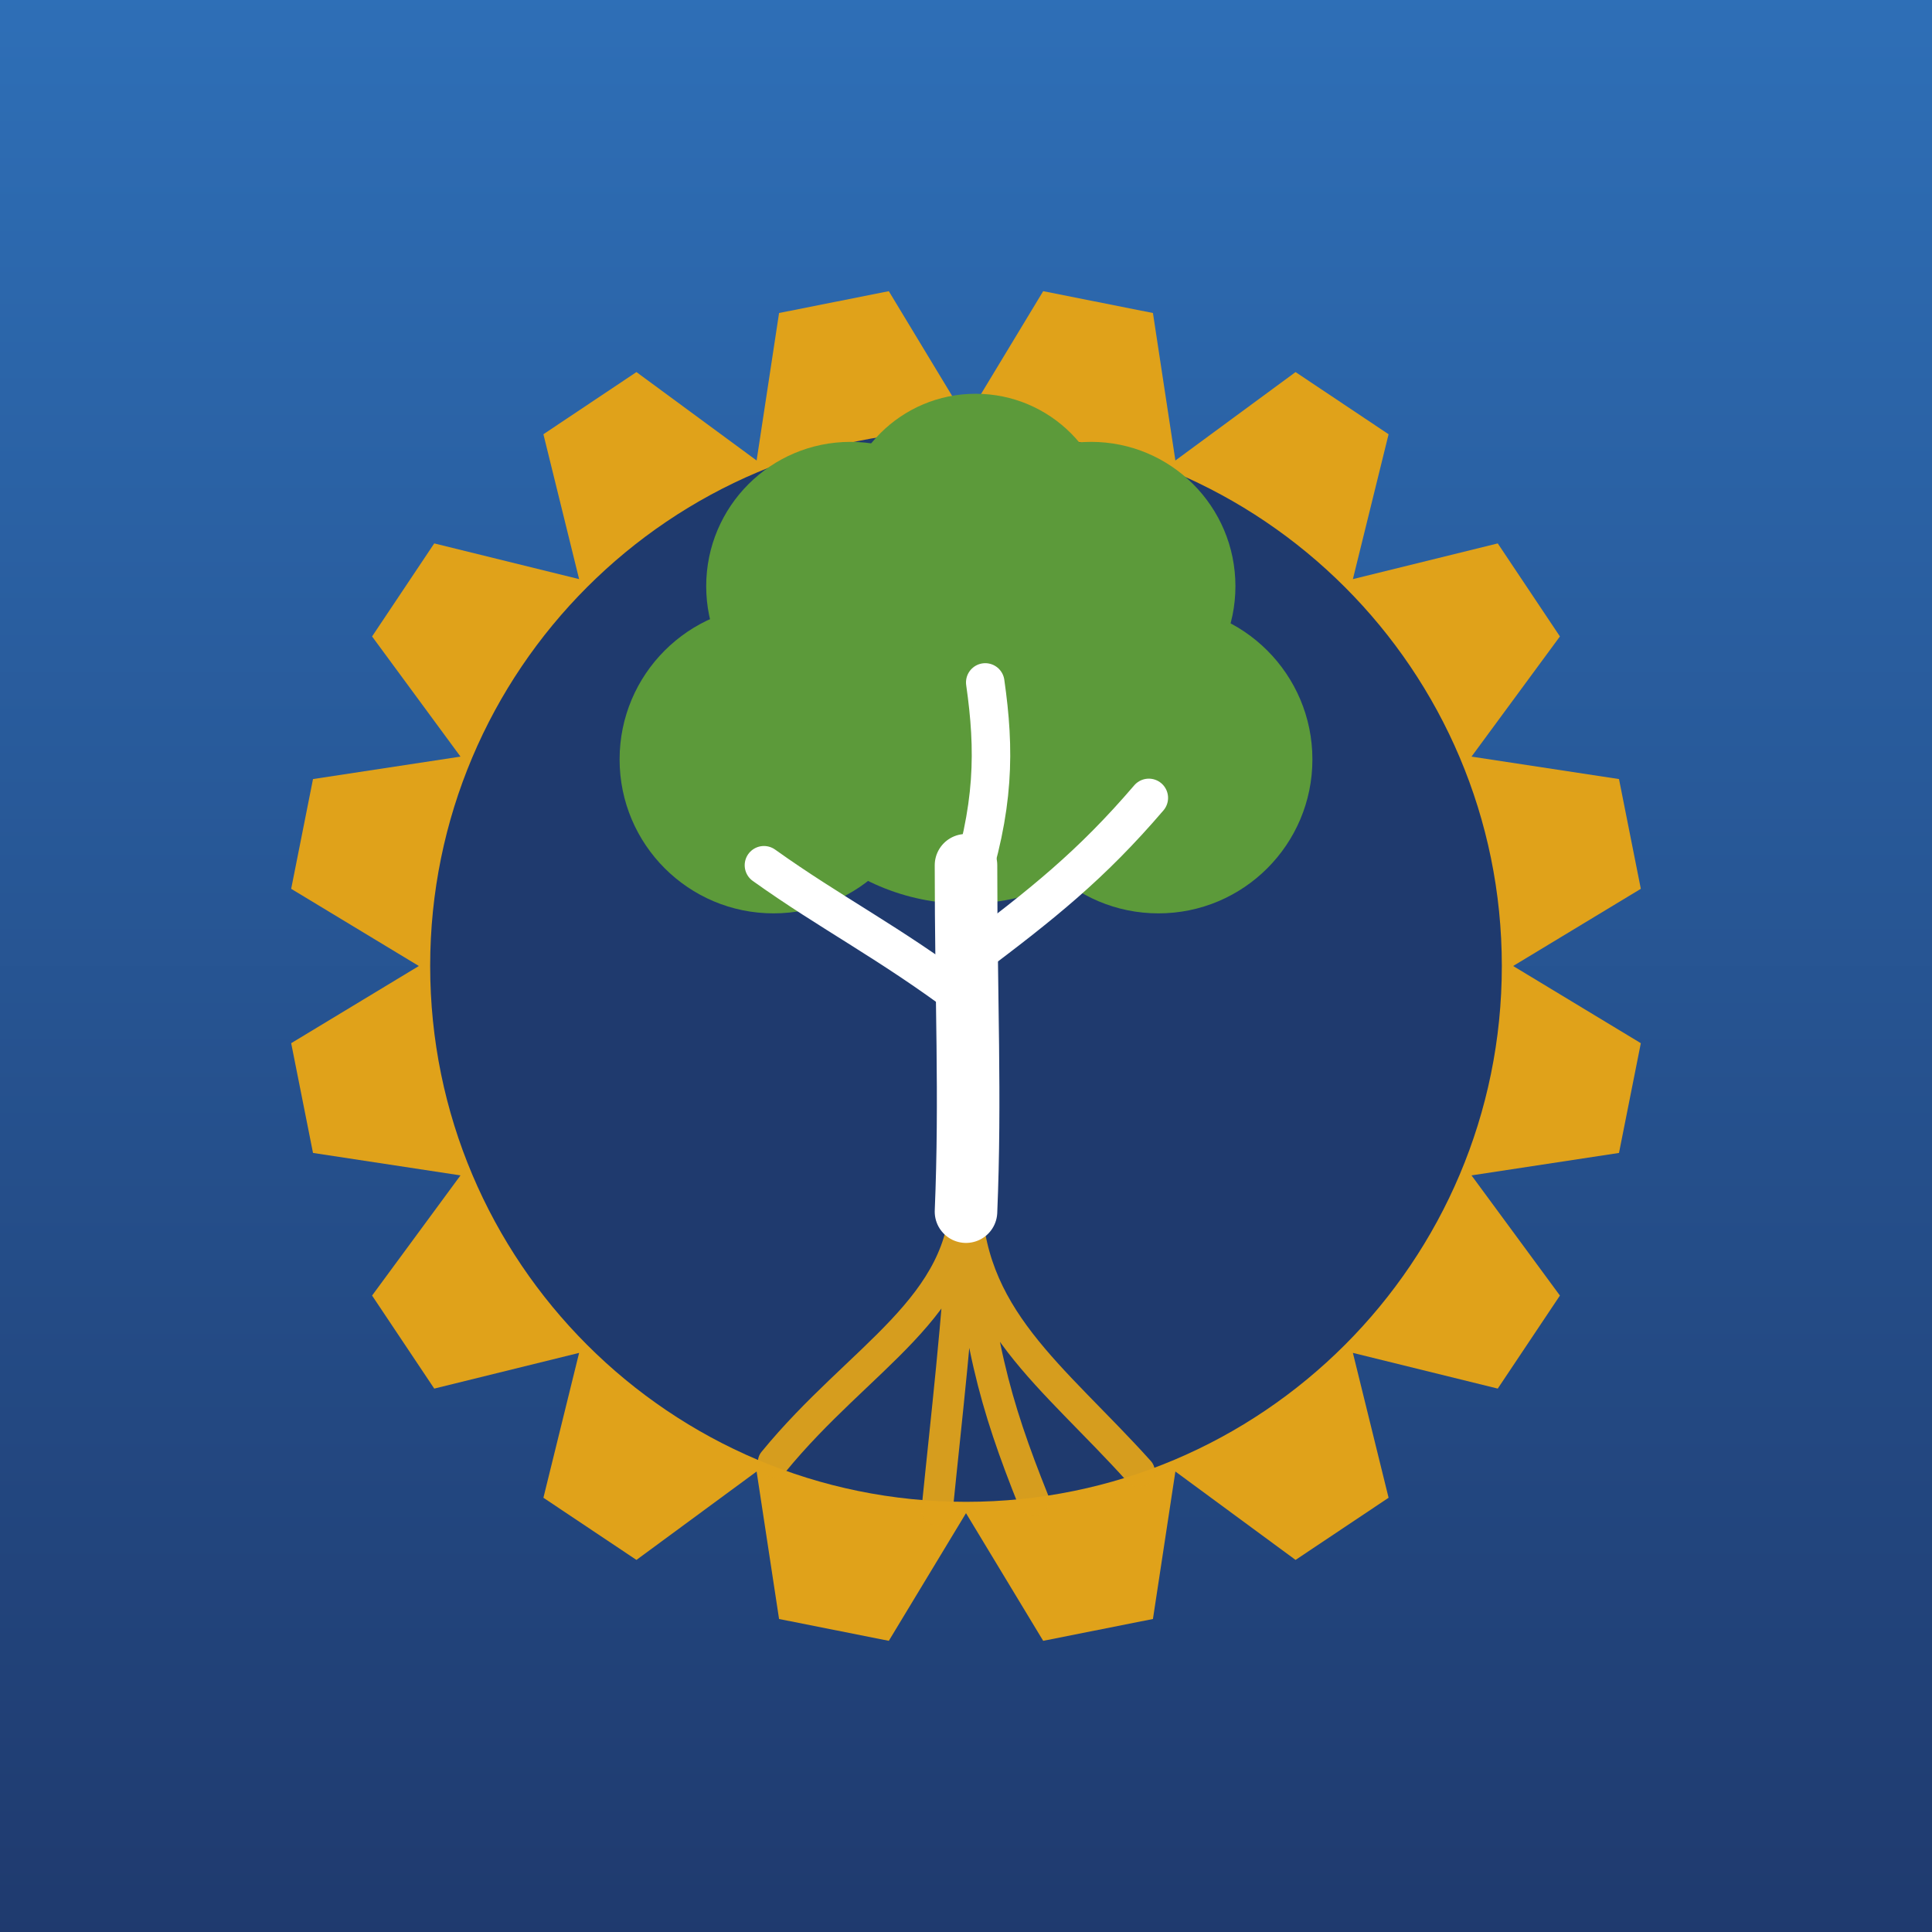
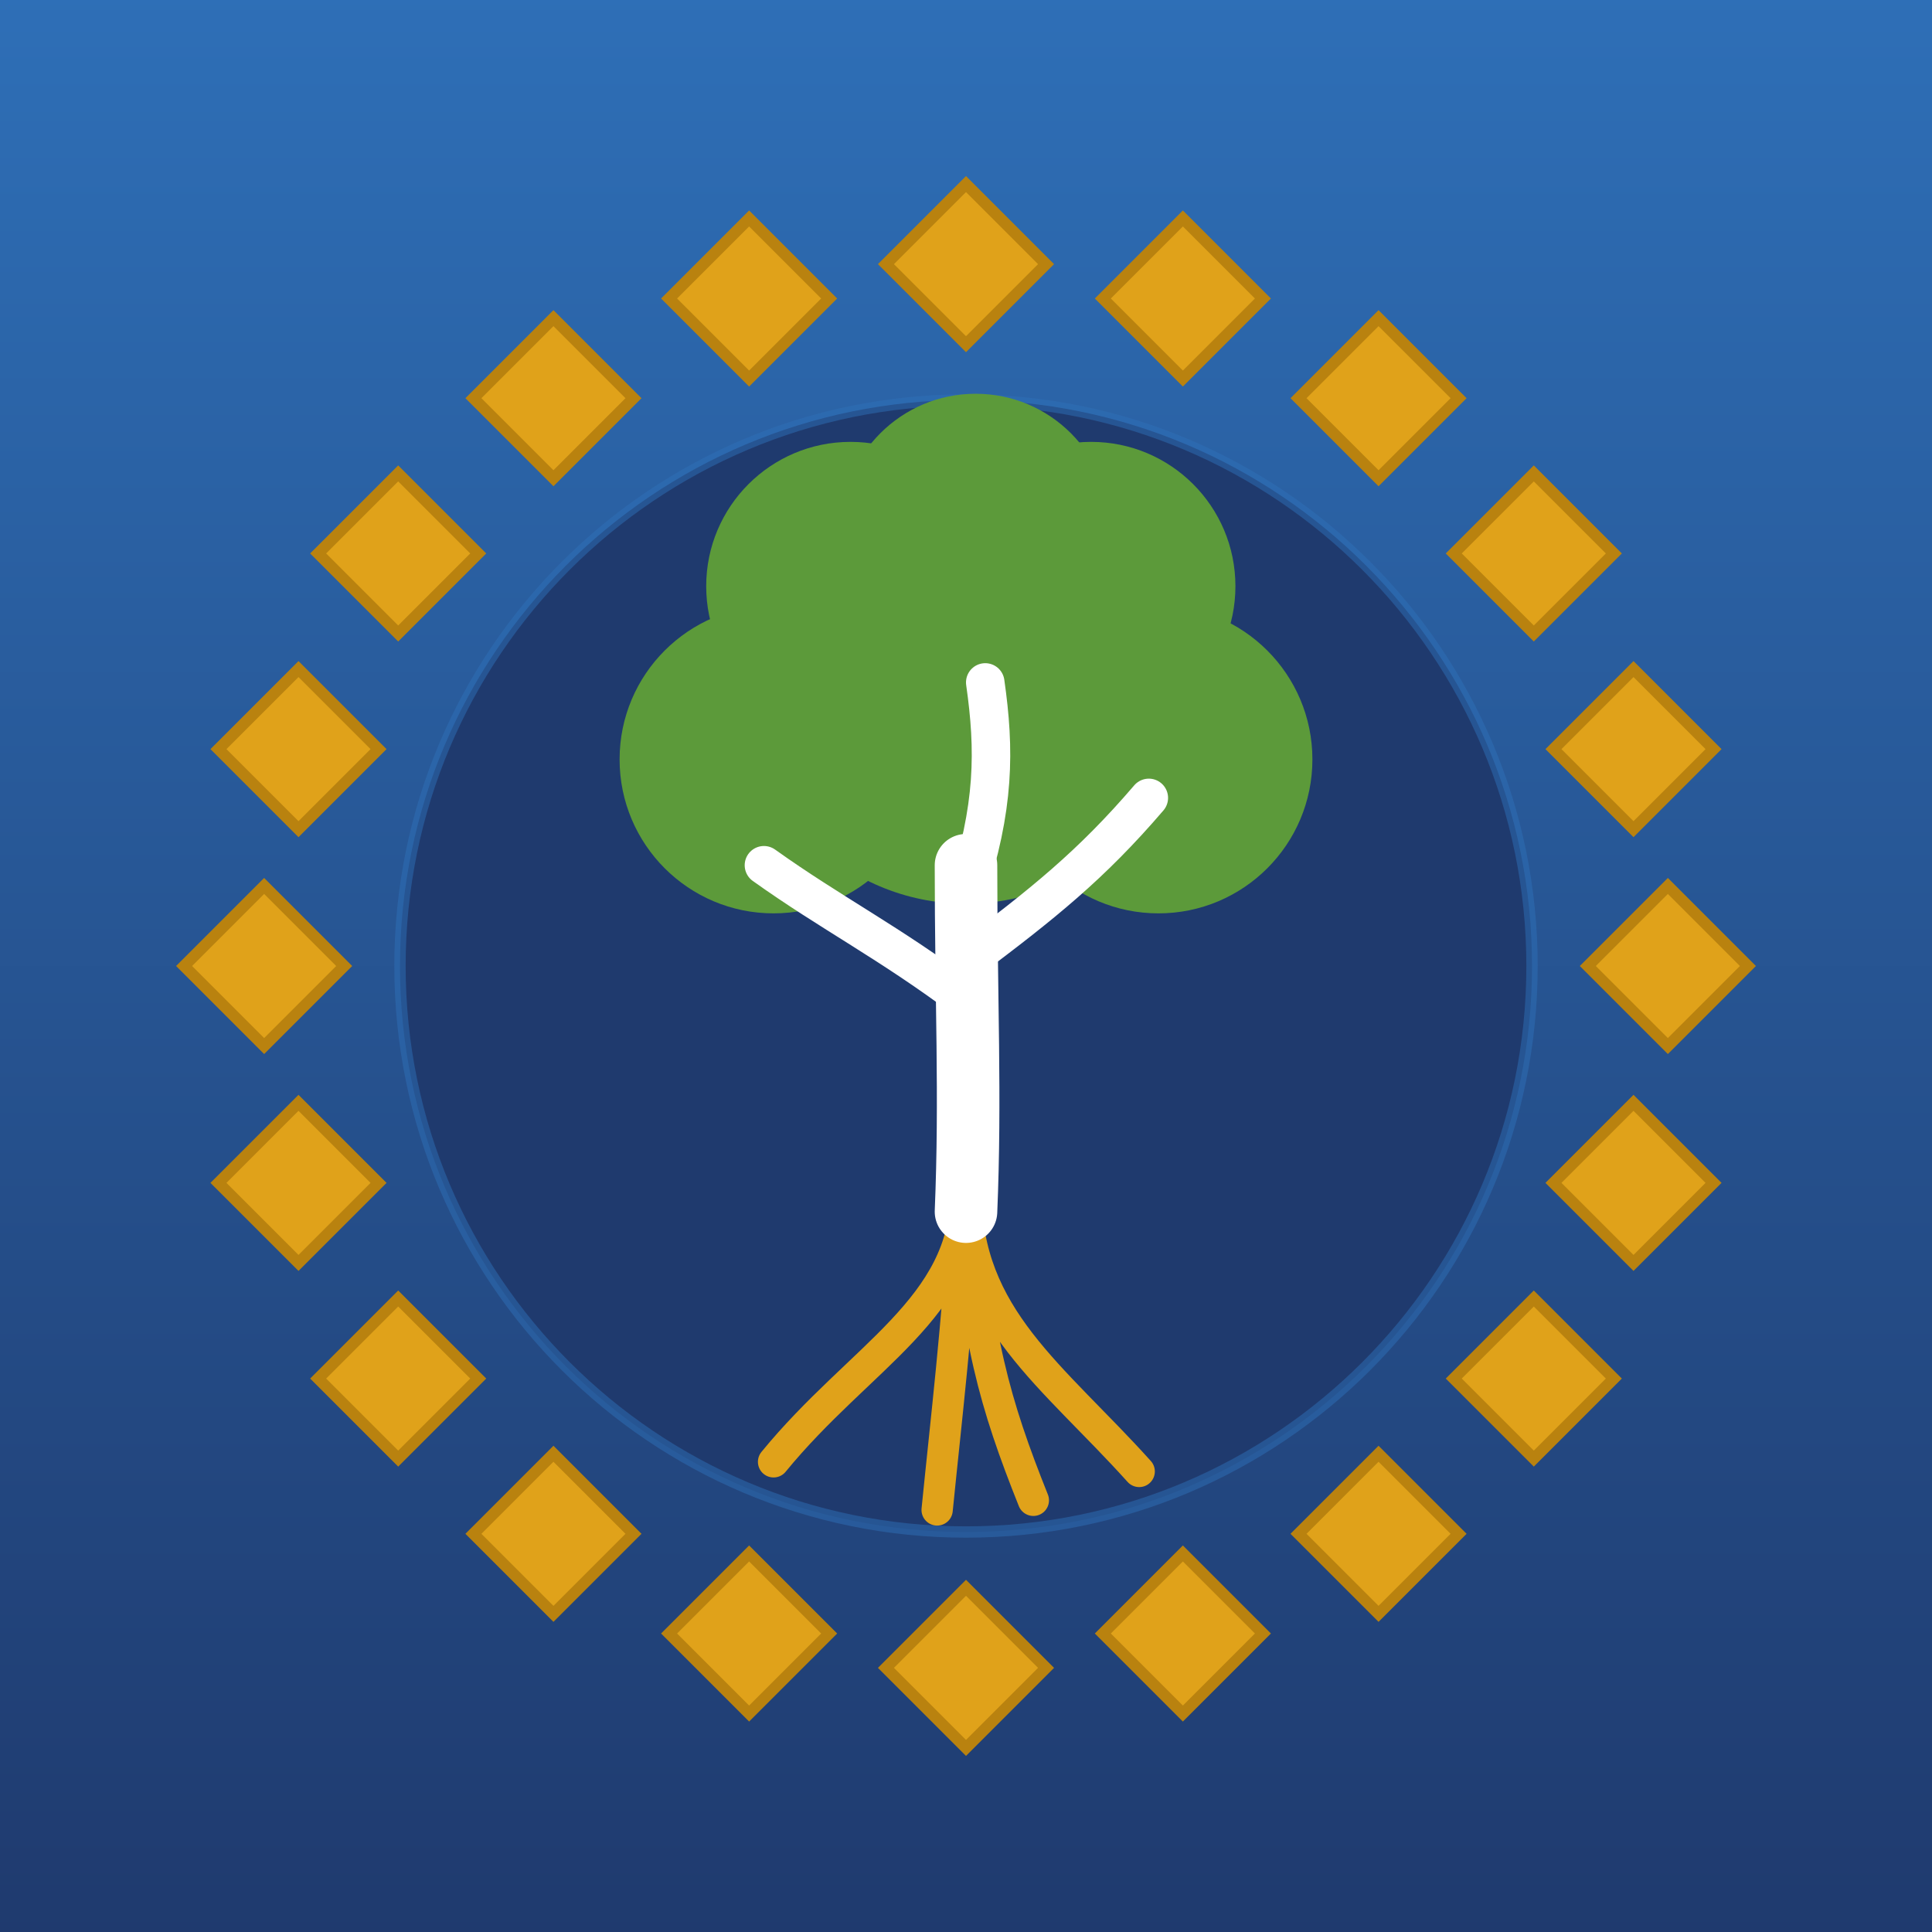
<svg xmlns="http://www.w3.org/2000/svg" viewBox="0 0 1024 1024">
  <defs>
    <linearGradient id="bg" x1="0" y1="0" x2="0" y2="1">
      <stop offset="0" stop-color="#2E6FB7" />
      <stop offset="1" stop-color="#1F3A6E" />
    </linearGradient>
  </defs>
  <rect width="1024" height="1024" rx="0" fill="url(#bg)" />
-   <path d="M 802.00 512.00 L 869.67 552.91 L 858.10 611.08 L 779.93 622.98 L 826.79 686.67 L 793.84 735.98 L 717.06 717.06 L 735.98 793.84 L 686.67 826.79 L 622.98 779.93 L 611.08 858.10 L 552.91 869.67 L 512.00 802.00 L 471.09 869.67 L 412.92 858.10 L 401.02 779.93 L 337.33 826.79 L 288.02 793.84 L 306.94 717.06 L 230.16 735.98 L 197.21 686.67 L 244.07 622.98 L 165.90 611.08 L 154.33 552.91 L 222.00 512.00 L 154.33 471.09 L 165.90 412.92 L 244.07 401.02 L 197.21 337.33 L 230.16 288.02 L 306.94 306.94 L 288.02 230.16 L 337.33 197.21 L 401.02 244.07 L 412.92 165.90 L 471.09 154.33 L 512.00 222.00 L 552.91 154.33 L 611.08 165.90 L 622.98 244.07 L 686.67 197.21 L 735.98 230.16 L 717.06 306.94 L 793.84 288.02 L 826.79 337.33 L 779.93 401.02 L 858.10 412.92 L 869.67 471.09 Z" fill="#E0A21A" />
-   <circle cx="512.0" cy="512.0" r="284.0" fill="#1F3A6E" />
+   <rect x="482.00" y="110.00" width="60.0" height="60.0" fill="#E0A21A" stroke="#B9820F" stroke-width="6.00" transform="rotate(45 512.00 140.00)" />
+   <rect x="596.95" y="128.21" width="60.0" height="60.0" fill="#E0A21A" stroke="#B9820F" stroke-width="6.00" transform="rotate(45 626.95 158.21)" />
+   <rect x="700.66" y="181.05" width="60.0" height="60.0" fill="#E0A21A" stroke="#B9820F" stroke-width="6.00" transform="rotate(45 730.66 211.05)" />
+   <rect x="782.95" y="263.34" width="60.0" height="60.0" fill="#E0A21A" stroke="#B9820F" stroke-width="6.00" transform="rotate(45 812.95 293.34)" />
+   <rect x="835.79" y="367.05" width="60.0" height="60.0" fill="#E0A21A" stroke="#B9820F" stroke-width="6.00" transform="rotate(45 865.79 397.05)" />
+   <rect x="854.00" y="482.00" width="60.0" height="60.0" fill="#E0A21A" stroke="#B9820F" stroke-width="6.00" transform="rotate(45 884.00 512.00)" />
+   <rect x="835.79" y="596.95" width="60.0" height="60.0" fill="#E0A21A" stroke="#B9820F" stroke-width="6.00" transform="rotate(45 865.79 626.95)" />
+   <rect x="782.95" y="700.66" width="60.0" height="60.0" fill="#E0A21A" stroke="#B9820F" stroke-width="6.00" transform="rotate(45 812.95 730.66)" />
+   <rect x="700.66" y="782.95" width="60.0" height="60.0" fill="#E0A21A" stroke="#B9820F" stroke-width="6.00" transform="rotate(45 730.66 812.95)" />
+   <rect x="596.95" y="835.79" width="60.0" height="60.0" fill="#E0A21A" stroke="#B9820F" stroke-width="6.00" transform="rotate(45 626.95 865.79)" />
+   <rect x="482.00" y="854.00" width="60.0" height="60.0" fill="#E0A21A" stroke="#B9820F" stroke-width="6.00" transform="rotate(45 512.00 884.00)" />
+   <rect x="367.05" y="835.79" width="60.0" height="60.0" fill="#E0A21A" stroke="#B9820F" stroke-width="6.00" transform="rotate(45 397.05 865.79)" />
+   <rect x="263.34" y="782.95" width="60.0" height="60.0" fill="#E0A21A" stroke="#B9820F" stroke-width="6.00" transform="rotate(45 293.34 812.95)" />
+   <rect x="181.05" y="700.66" width="60.0" height="60.0" fill="#E0A21A" stroke="#B9820F" stroke-width="6.00" transform="rotate(45 211.05 730.66)" />
+   <rect x="128.21" y="596.95" width="60.0" height="60.0" fill="#E0A21A" stroke="#B9820F" stroke-width="6.00" transform="rotate(45 158.21 626.95)" />
+   <rect x="110.00" y="482.00" width="60.0" height="60.0" fill="#E0A21A" stroke="#B9820F" stroke-width="6.00" transform="rotate(45 140.00 512.00)" />
+   <rect x="128.21" y="367.05" width="60.0" height="60.0" fill="#E0A21A" stroke="#B9820F" stroke-width="6.00" transform="rotate(45 158.21 397.05)" />
+   <rect x="181.05" y="263.34" width="60.0" height="60.0" fill="#E0A21A" stroke="#B9820F" stroke-width="6.00" transform="rotate(45 211.05 293.34)" />
+   <rect x="263.34" y="181.05" width="60.0" height="60.0" fill="#E0A21A" stroke="#B9820F" stroke-width="6.00" transform="rotate(45 293.34 211.05)" />
+   <rect x="367.05" y="128.21" width="60.0" height="60.0" fill="#E0A21A" stroke="#B9820F" stroke-width="6.00" transform="rotate(45 397.05 158.21)" />
+   <circle cx="512.0" cy="512.0" r="300.0" fill="#1F3A6E" />
+   <circle cx="512.0" cy="512.0" r="300.0" fill="none" stroke="#2E6FB7" stroke-width="6.0" opacity="0.5" />
  <g transform="translate(512.0,530.0) scale(2.55)">
    <circle cx="0" cy="-66" r="46" fill="#5C9A3A" />
    <circle cx="-40" cy="-50" r="32" fill="#5C9A3A" />
    <circle cx="40" cy="-50" r="32" fill="#5C9A3A" />
    <circle cx="-24" cy="-86" r="30" fill="#5C9A3A" />
    <circle cx="26" cy="-86" r="30" fill="#5C9A3A" />
    <circle cx="2" cy="-98" r="28" fill="#5C9A3A" />
-     <path d="M 0 40 C 0 64 -22 74 -40 96                  M 0 40 C 0 66 18 78 36 98                  M 0 40 C -2 70 -4 86 -6 106                  M 0 40 C 2 70 6 84 14 104" fill="none" stroke="#E0A21A" stroke-width="6.5" stroke-linecap="round" opacity="0.95" />
+     <path d="M 0 40 C 0 64 -22 74 -40 96 M 0 40 C 0 66 18 78 36 98 M 0 40 C -2 70 -4 86 -6 106 M 0 40 C 2 70 6 84 14 104" fill="none" stroke="#E0A21A" stroke-width="6.5" stroke-linecap="round" />
    <path d="M 0 44 C 1 20 0 0 0 -28" fill="none" stroke="#FFFFFF" stroke-width="13" stroke-linecap="round" />
-     <path d="M 0 -8 C 16 -20 26 -28 38 -42              M 0 0 C -16 -12 -28 -18 -42 -28              M 0 -22 C 6 -40 6 -52 4 -66" fill="none" stroke="#FFFFFF" stroke-width="8" stroke-linecap="round" />
+     <path d="M 0 -8 C 16 -20 26 -28 38 -42 M 0 0 C -16 -12 -28 -18 -42 -28 M 0 -22 C 6 -40 6 -52 4 -66" fill="none" stroke="#FFFFFF" stroke-width="8" stroke-linecap="round" />
  </g>
</svg>
